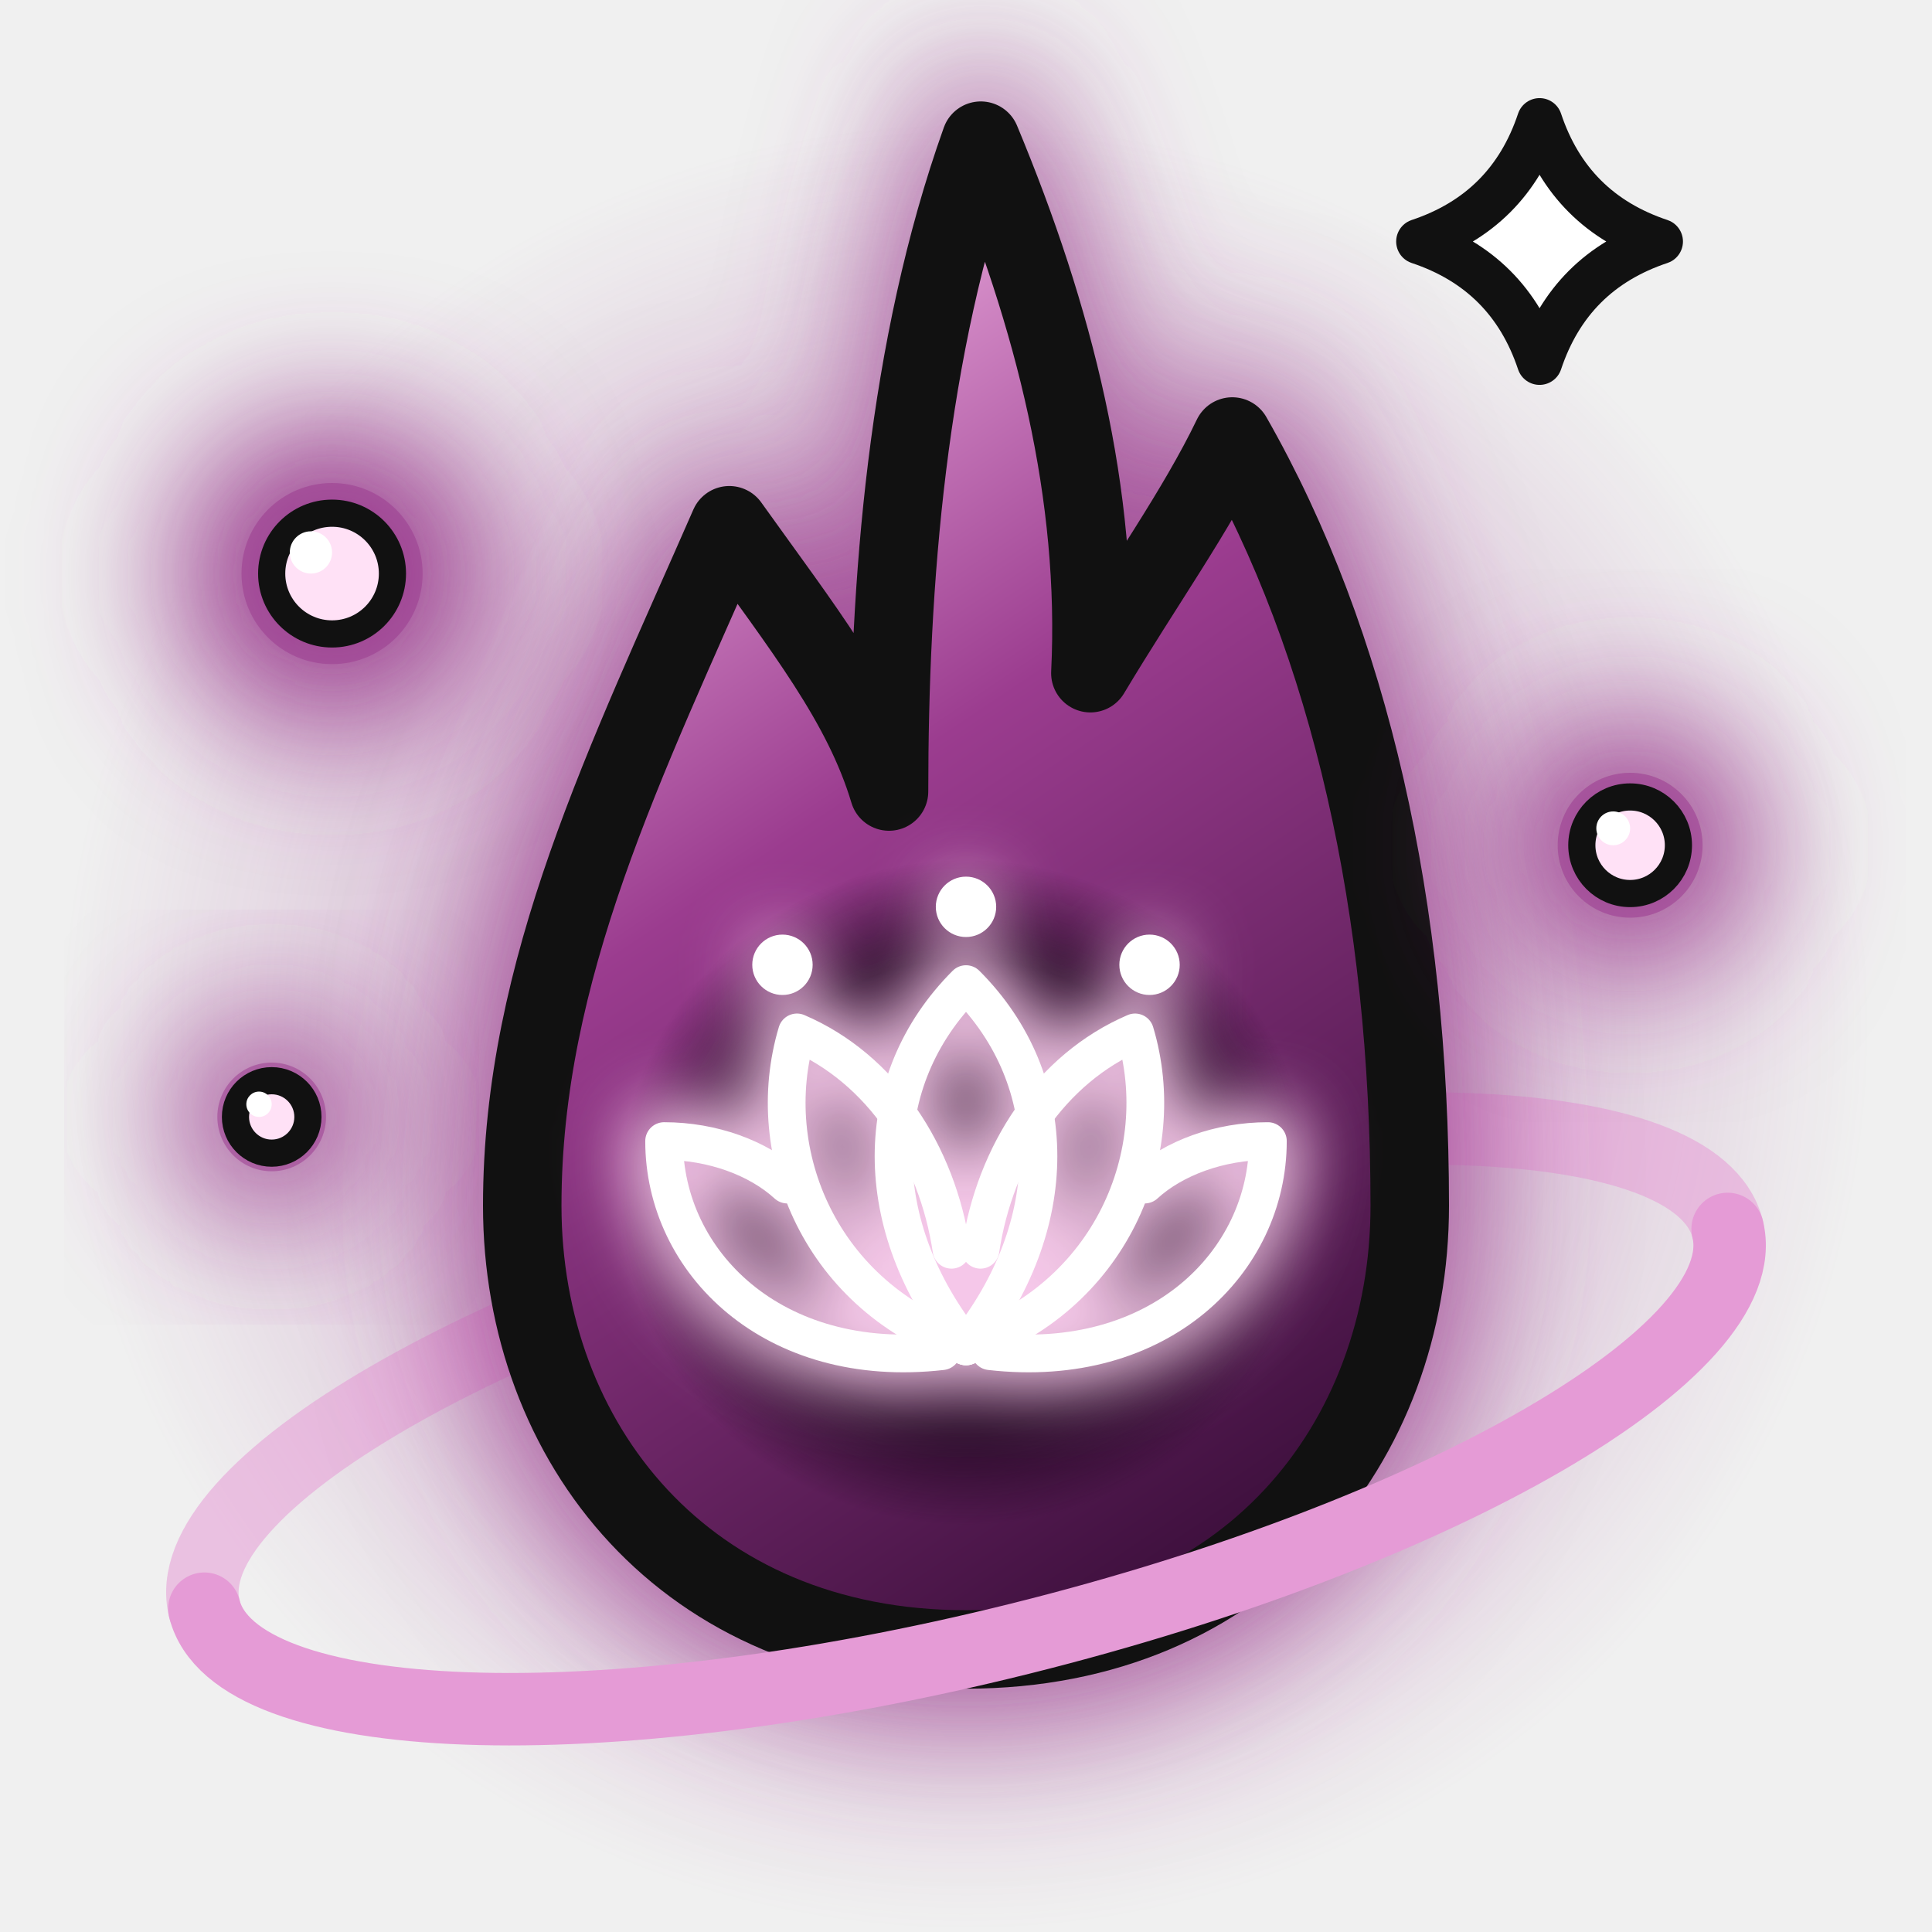
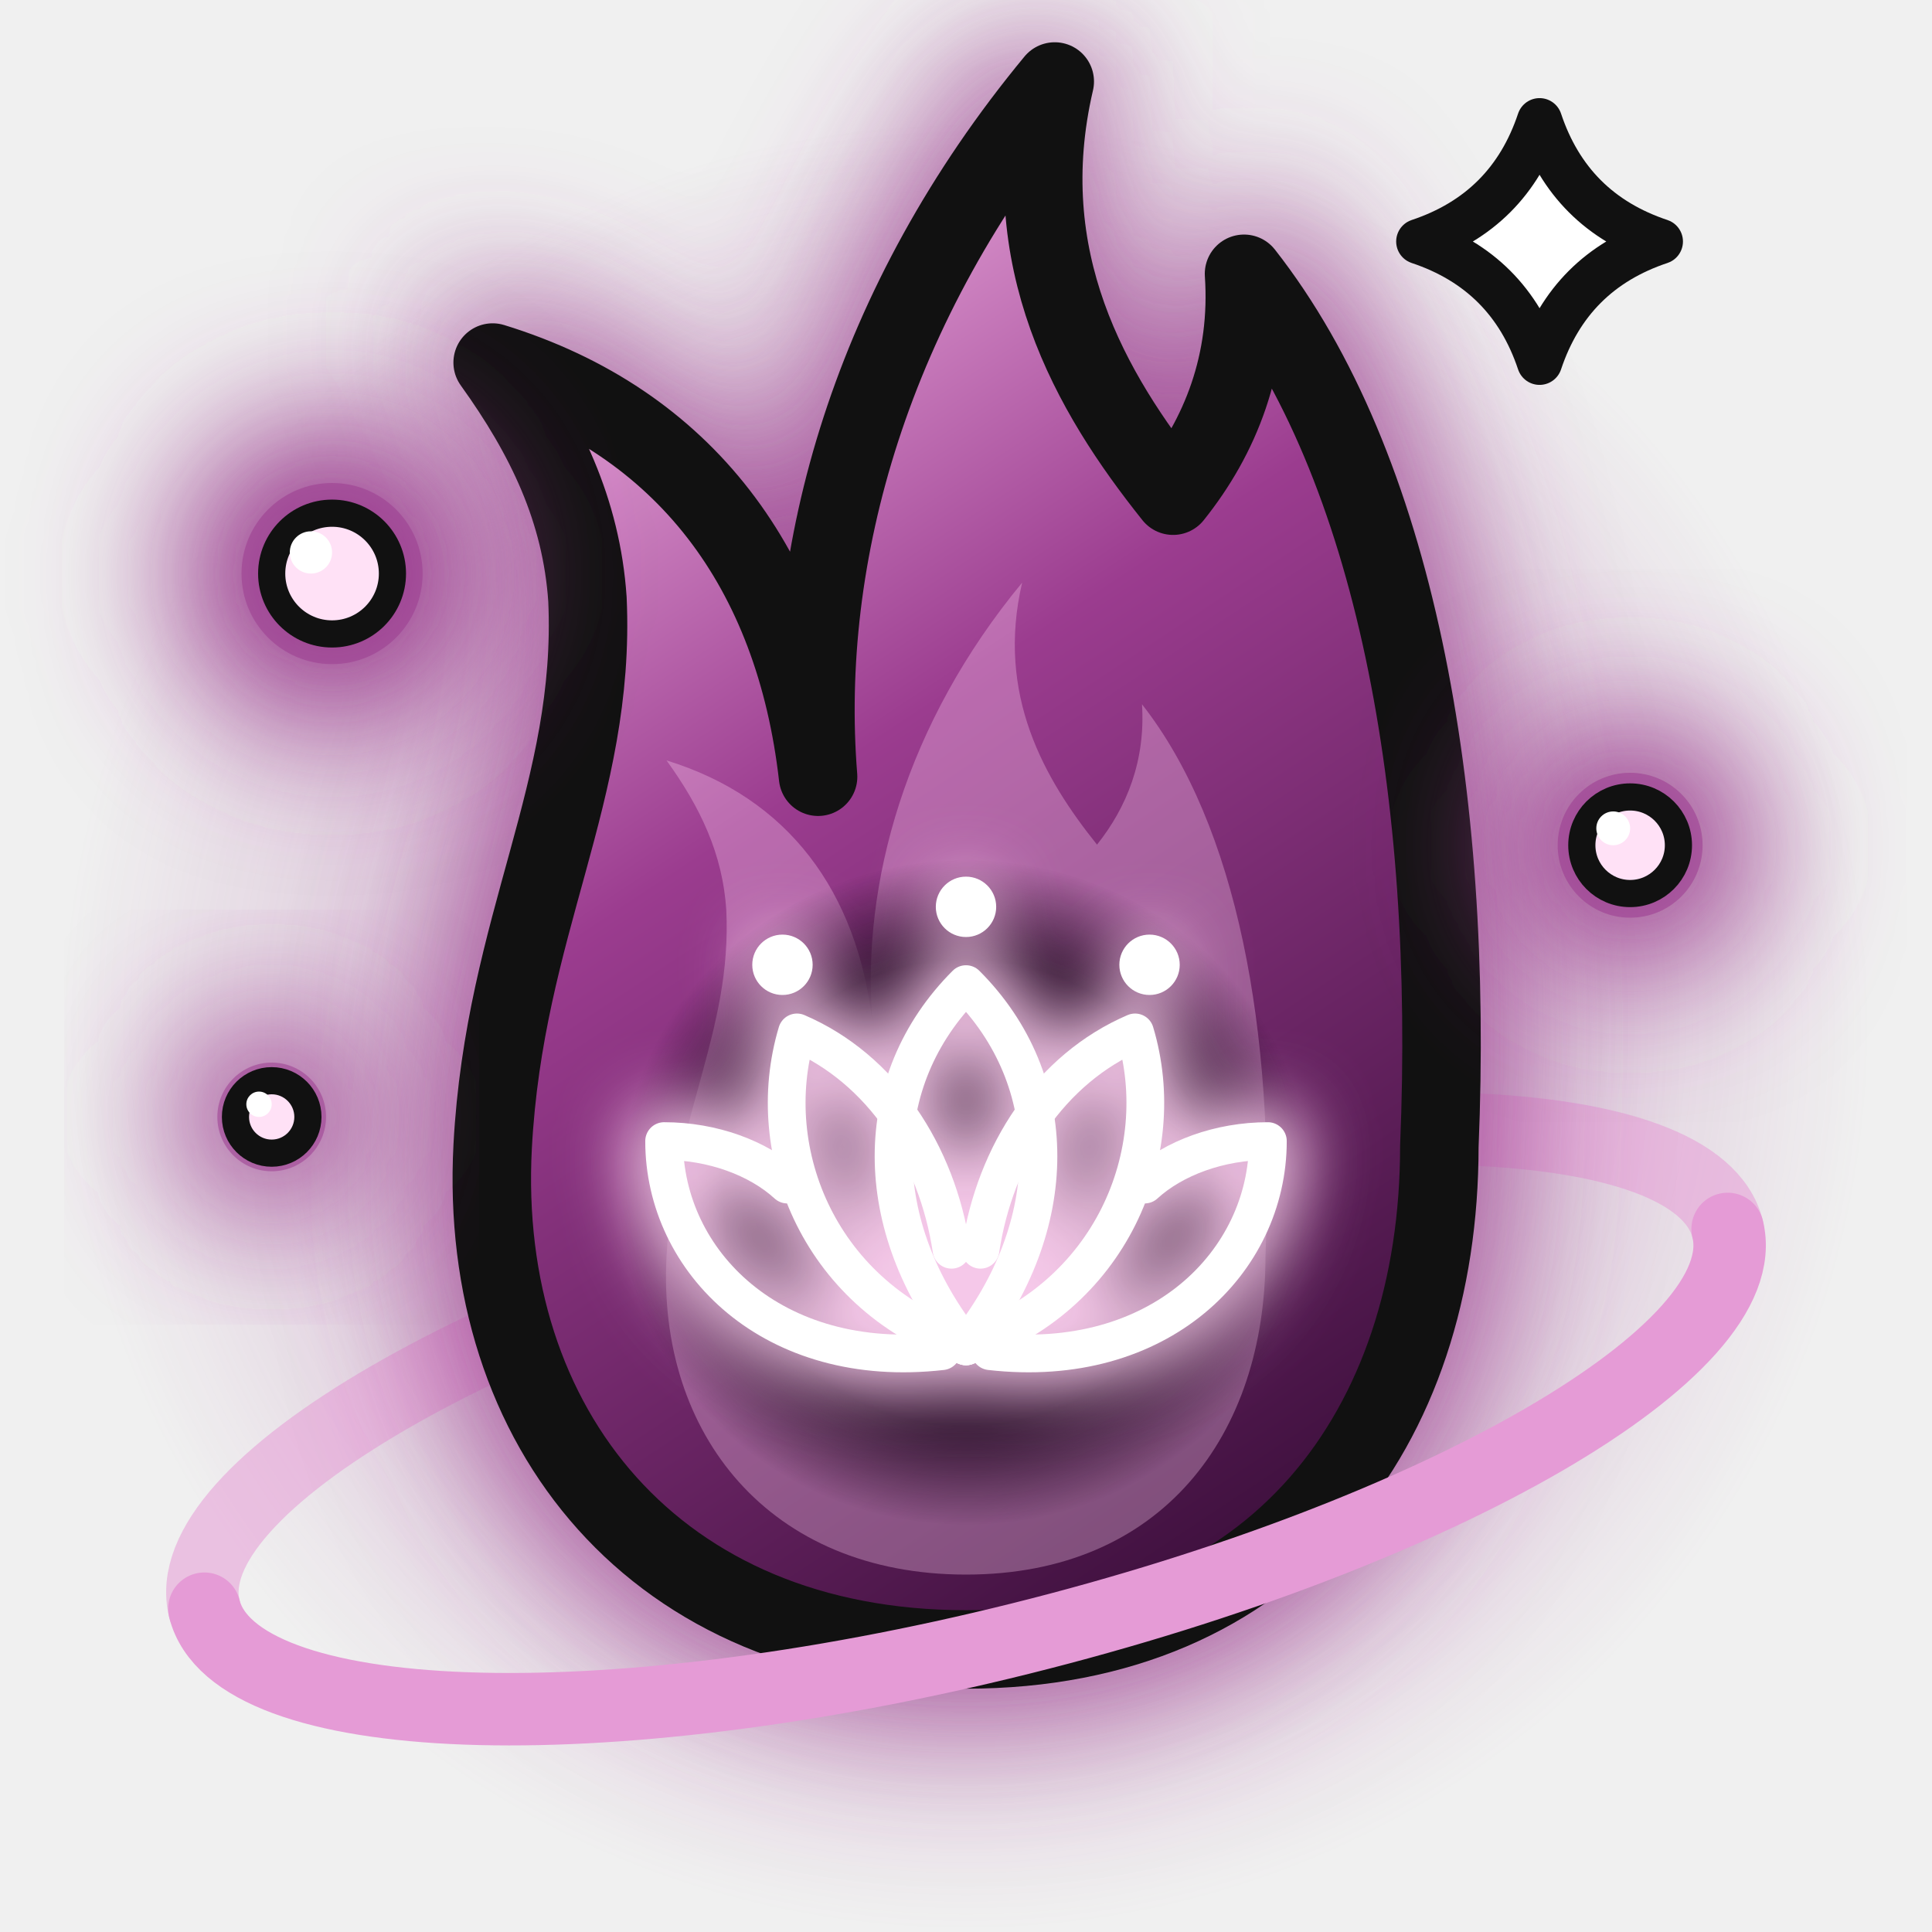
<svg xmlns="http://www.w3.org/2000/svg" viewBox="0 0 64 64" role="img" aria-label="PA">
  <defs>
    <filter id="gl" x="-60%" y="-60%" width="220%" height="220%">
      <feGaussianBlur stdDeviation="2.4" />
    </filter>
    <filter id="lg" x="-30%" y="-30%" width="160%" height="160%">
      <feGaussianBlur stdDeviation="1.1" />
    </filter>
    <radialGradient id="au" cx="0.5" cy="0.5" r="0.5">
      <stop offset="0" stop-color="#9B3C8F" stop-opacity="0.7" />
      <stop offset="0.6" stop-color="#9B3C8F" stop-opacity="0.22" />
      <stop offset="1" stop-color="#9B3C8F" stop-opacity="0" />
    </radialGradient>
    <linearGradient id="fl" x1="0.3" y1="0" x2="0.7" y2="1">
      <stop offset="0" stop-color="#F3B8E6" />
      <stop offset="0.4" stop-color="#9B3C8F" />
      <stop offset="1" stop-color="#3A0E3A" />
    </linearGradient>
    <radialGradient id="co" cx="0.5" cy="0.5" r="0.5">
      <stop offset="0" stop-color="#1E061E" stop-opacity="1" />
      <stop offset="0.7" stop-color="#1E061E" stop-opacity="0.85" />
      <stop offset="1" stop-color="#1E061E" stop-opacity="0" />
    </radialGradient>
  </defs>
  <circle cx="32" cy="34" r="30" fill="url(#au)" />
  <path d="M6.77 53.29A26 7.5 -14 0 1 57.23 40.71" fill="none" stroke="#E59BD6" stroke-width="2.4" stroke-linecap="round" opacity="0.55" />
-   <path d="M32.00 55.36C22.31 55.36 16.70 48.22 16.70 40.06C16.70 31.90 20.27 24.76 23.84 16.60C26.39 20.17 28.43 22.72 29.35 25.78C29.35 18.64 29.96 10.48 32.51 3.34C35.06 9.46 36.59 15.58 36.28 21.70C38.12 18.64 39.96 16.09 41.18 13.54C45.26 20.68 47.30 29.86 47.30 40.06C47.30 48.22 41.69 55.36 32.00 55.36Z" fill="#9B3C8F" stroke="#9B3C8F" stroke-width="3" stroke-linejoin="round" stroke-linecap="round" filter="url(#gl)" opacity="0.85" />
-   <path d="M32.00 54.64C22.69 54.64 17.30 47.78 17.30 39.94C17.30 32.10 20.73 25.24 24.16 17.40C26.61 20.83 28.57 23.28 29.45 26.22C29.45 19.36 30.04 11.52 32.49 4.66C34.94 10.54 36.41 16.42 36.12 22.30C37.88 19.36 39.64 16.91 40.82 14.46C44.74 21.32 46.70 30.14 46.70 39.94C46.70 47.78 41.31 54.64 32.00 54.64Z" fill="url(#fl)" stroke="#111111" stroke-width="2.6" stroke-linejoin="round" stroke-linecap="round" />
+   <path d="M32.00 55.36C21.29 55.36 15.17 47.71 15.68 38.02C16.09 30.37 19.25 25.78 18.94 19.15C18.74 16.09 17.52 13.54 15.68 10.99C22.31 13.03 26.08 18.13 26.90 25.27C26.29 17.62 28.74 8.95 35.06 1.30C33.63 7.42 36.28 12.01 39.14 15.58C40.77 13.54 41.79 10.99 41.59 7.93C46.79 14.56 48.83 25.78 48.32 38.02C48.32 47.71 42.71 55.36 32.00 55.36Z" fill="#9B3C8F" stroke="#9B3C8F" stroke-width="3" stroke-linejoin="round" stroke-linecap="round" filter="url(#gl)" opacity="0.85" />
+   <path d="M32.00 54.64C21.71 54.64 15.83 47.29 16.32 37.98C16.71 30.63 19.75 26.22 19.46 19.85C19.26 16.91 18.08 14.46 16.32 12.01C22.69 13.97 26.32 18.87 27.10 25.73C26.51 18.38 28.86 10.05 34.94 2.70C33.57 8.58 36.12 12.99 38.86 16.42C40.43 14.46 41.41 12.01 41.21 9.07C46.21 15.44 48.17 26.22 47.68 37.98C47.68 47.29 42.29 54.64 32.00 54.64Z" fill="url(#fl)" stroke="#111111" stroke-width="2.6" stroke-linejoin="round" stroke-linecap="round" />
+   <path d="M32.00 52.16C25.49 52.16 21.77 47.51 22.08 41.62C22.33 36.97 24.25 34.18 24.06 30.15C23.94 28.29 23.20 26.74 22.08 25.19C26.11 26.43 28.40 29.53 28.90 33.87C28.53 29.22 30.02 23.95 33.86 19.30C32.99 23.02 34.60 25.81 36.34 27.98C37.33 26.74 37.95 25.19 37.83 23.33C40.99 27.36 42.23 34.18 41.92 41.62C41.92 47.51 38.51 52.16 32.00 52.16Z" fill="#FFD1F2" stroke="none" stroke-width="0" stroke-linejoin="round" stroke-linecap="round" opacity="0.32" />
  <ellipse cx="32" cy="39.5" rx="11.5" ry="11" fill="url(#co)" />
  <g filter="url(#lg)" opacity="0.95">
    <path d="M32.00 32.60 C35.20 35.80 35.20 40.60 32.00 44.60 C28.80 40.60 28.80 35.80 32.00 32.60 Z" fill="none" stroke="#FFD1F2" stroke-width="2.4" stroke-linecap="round" stroke-linejoin="round" />
    <path d="M32.00 44.60 C27.20 43.00 25.20 38.20 26.40 34.20 C29.20 35.40 31.04 38.20 31.52 41.40" fill="none" stroke="#FFD1F2" stroke-width="2.4" stroke-linecap="round" stroke-linejoin="round" />
    <path d="M32.00 44.60 C36.80 43.00 38.80 38.20 37.60 34.20 C34.80 35.40 32.96 38.20 32.48 41.40" fill="none" stroke="#FFD1F2" stroke-width="2.4" stroke-linecap="round" stroke-linejoin="round" />
    <path d="M31.20 44.76 C25.60 45.40 22.00 41.80 22.00 37.80 C23.60 37.80 25.12 38.36 26.08 39.24" fill="none" stroke="#FFD1F2" stroke-width="2.4" stroke-linecap="round" stroke-linejoin="round" />
    <path d="M32.80 44.76 C38.40 45.40 42.00 41.80 42.00 37.80 C40.40 37.80 38.88 38.36 37.92 39.24" fill="none" stroke="#FFD1F2" stroke-width="2.4" stroke-linecap="round" stroke-linejoin="round" />
    <circle cx="32.00" cy="30.04" r="1.00" fill="#FFD1F2" />
    <circle cx="25.92" cy="31.96" r="1.00" fill="#FFD1F2" />
    <circle cx="38.08" cy="31.96" r="1.00" fill="#FFD1F2" />
  </g>
  <path d="M32.00 32.60 C35.20 35.80 35.20 40.60 32.00 44.60 C28.80 40.60 28.80 35.80 32.00 32.60 Z" fill="none" stroke="#FFFFFF" stroke-width="1.25" stroke-linecap="round" stroke-linejoin="round" />
  <path d="M32.00 44.60 C27.20 43.00 25.20 38.20 26.40 34.20 C29.20 35.40 31.04 38.20 31.52 41.40" fill="none" stroke="#FFFFFF" stroke-width="1.25" stroke-linecap="round" stroke-linejoin="round" />
  <path d="M32.00 44.60 C36.80 43.00 38.80 38.20 37.60 34.20 C34.80 35.40 32.96 38.20 32.48 41.40" fill="none" stroke="#FFFFFF" stroke-width="1.25" stroke-linecap="round" stroke-linejoin="round" />
  <path d="M31.20 44.76 C25.60 45.40 22.00 41.80 22.00 37.80 C23.60 37.80 25.12 38.36 26.08 39.24" fill="none" stroke="#FFFFFF" stroke-width="1.25" stroke-linecap="round" stroke-linejoin="round" />
  <path d="M32.80 44.76 C38.40 45.40 42.00 41.80 42.00 37.80 C40.40 37.80 38.88 38.36 37.92 39.24" fill="none" stroke="#FFFFFF" stroke-width="1.25" stroke-linecap="round" stroke-linejoin="round" />
  <circle cx="32.00" cy="30.04" r="1.00" fill="#FFFFFF" />
  <circle cx="25.92" cy="31.96" r="1.00" fill="#FFFFFF" />
  <circle cx="38.08" cy="31.96" r="1.00" fill="#FFFFFF" />
  <path d="M6.77 53.29A26 7.5 -14 0 0 57.23 40.71" fill="none" stroke="#E59BD6" stroke-width="2.4" stroke-linecap="round" />
  <circle cx="11" cy="19" r="5.2" fill="#9B3C8F" filter="url(#gl)" />
  <circle cx="11" cy="19" r="3.0" fill="#9B3C8F" opacity="0.55" />
  <circle cx="11" cy="19" r="2.0" fill="#FFE1F6" stroke="#111111" stroke-width="0.9" />
  <circle cx="10.3" cy="18.3" r="0.7" fill="#FFFFFF" />
  <circle cx="54" cy="28" r="4.16" fill="#9B3C8F" filter="url(#gl)" />
  <circle cx="54" cy="28" r="2.4" fill="#9B3C8F" opacity="0.55" />
  <circle cx="54" cy="28" r="1.6" fill="#FFE1F6" stroke="#111111" stroke-width="0.9" />
  <circle cx="53.44" cy="27.44" r="0.56" fill="#FFFFFF" />
  <circle cx="9" cy="37" r="3.12" fill="#9B3C8F" filter="url(#gl)" />
  <circle cx="9" cy="37" r="1.8" fill="#9B3C8F" opacity="0.55" />
  <circle cx="9" cy="37" r="1.2" fill="#FFE1F6" stroke="#111111" stroke-width="0.9" />
  <circle cx="8.58" cy="36.58" r="0.42" fill="#FFFFFF" />
  <path d="M51 4Q52.0 7.0 55 8Q52.0 9.0 51 12Q50.0 9.0 47 8Q50.0 7.0 51 4Z" fill="#FFFFFF" stroke="#111111" stroke-width="1.5" stroke-linejoin="round" />
</svg>
